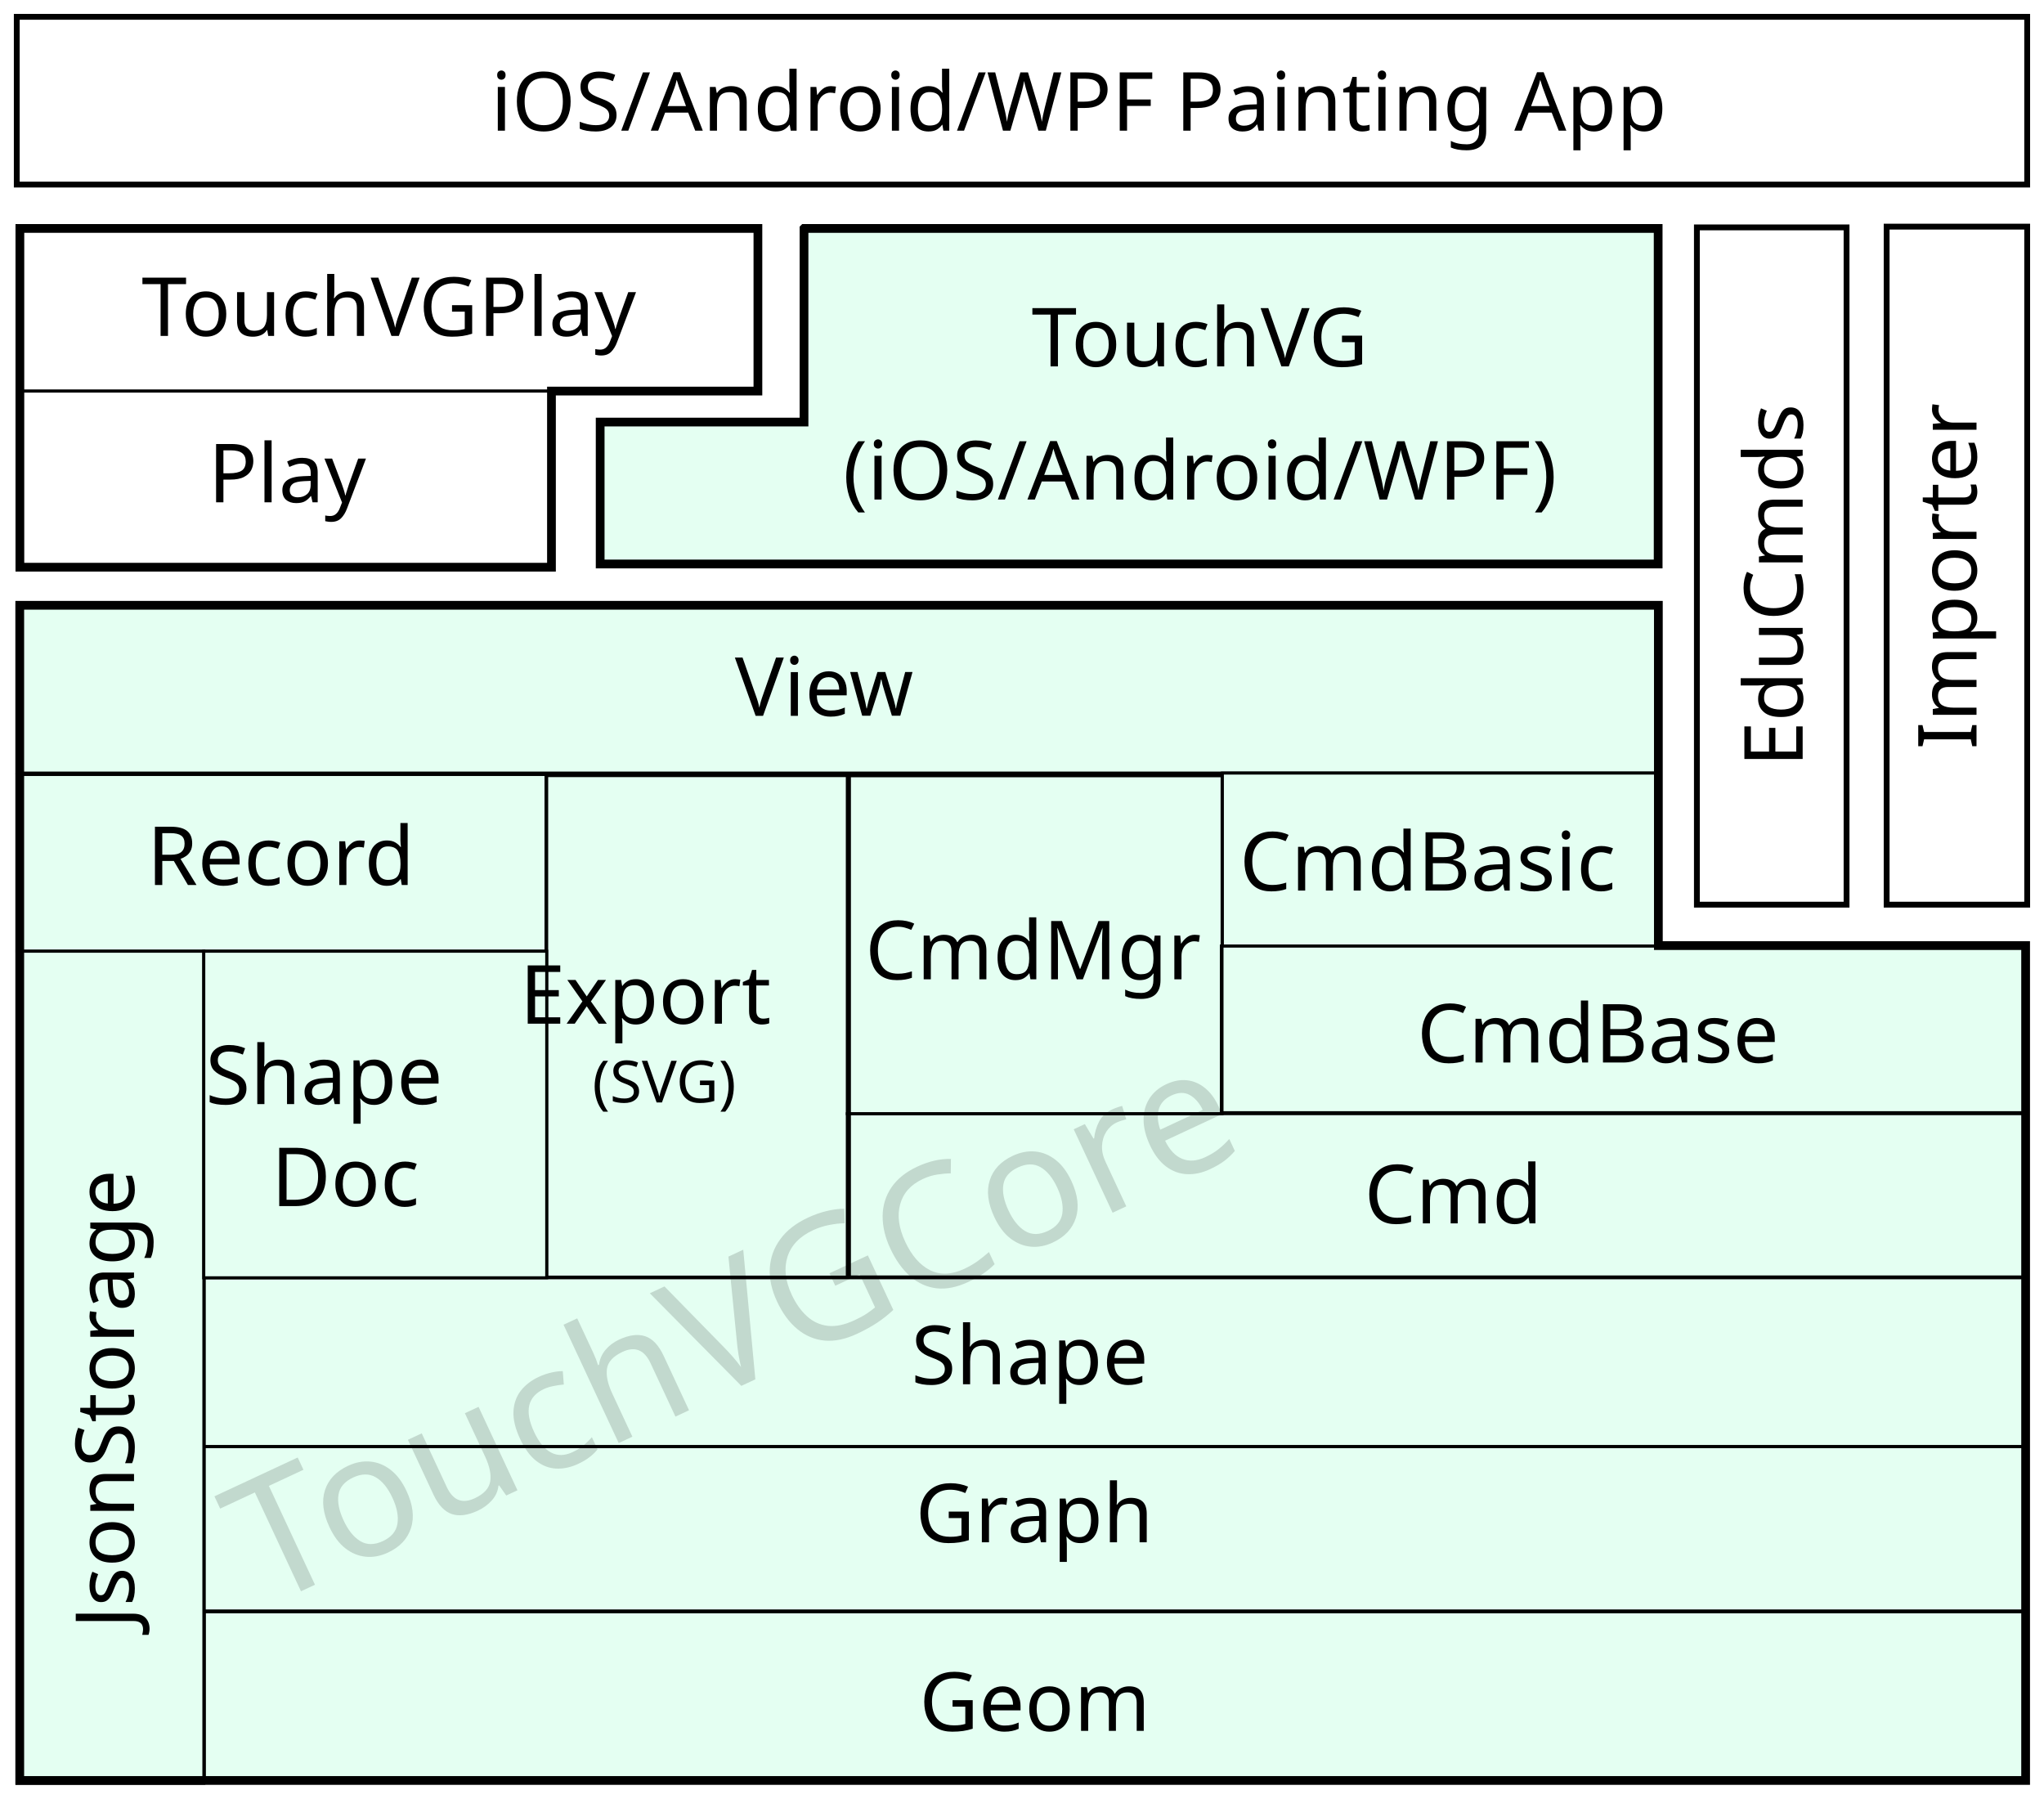
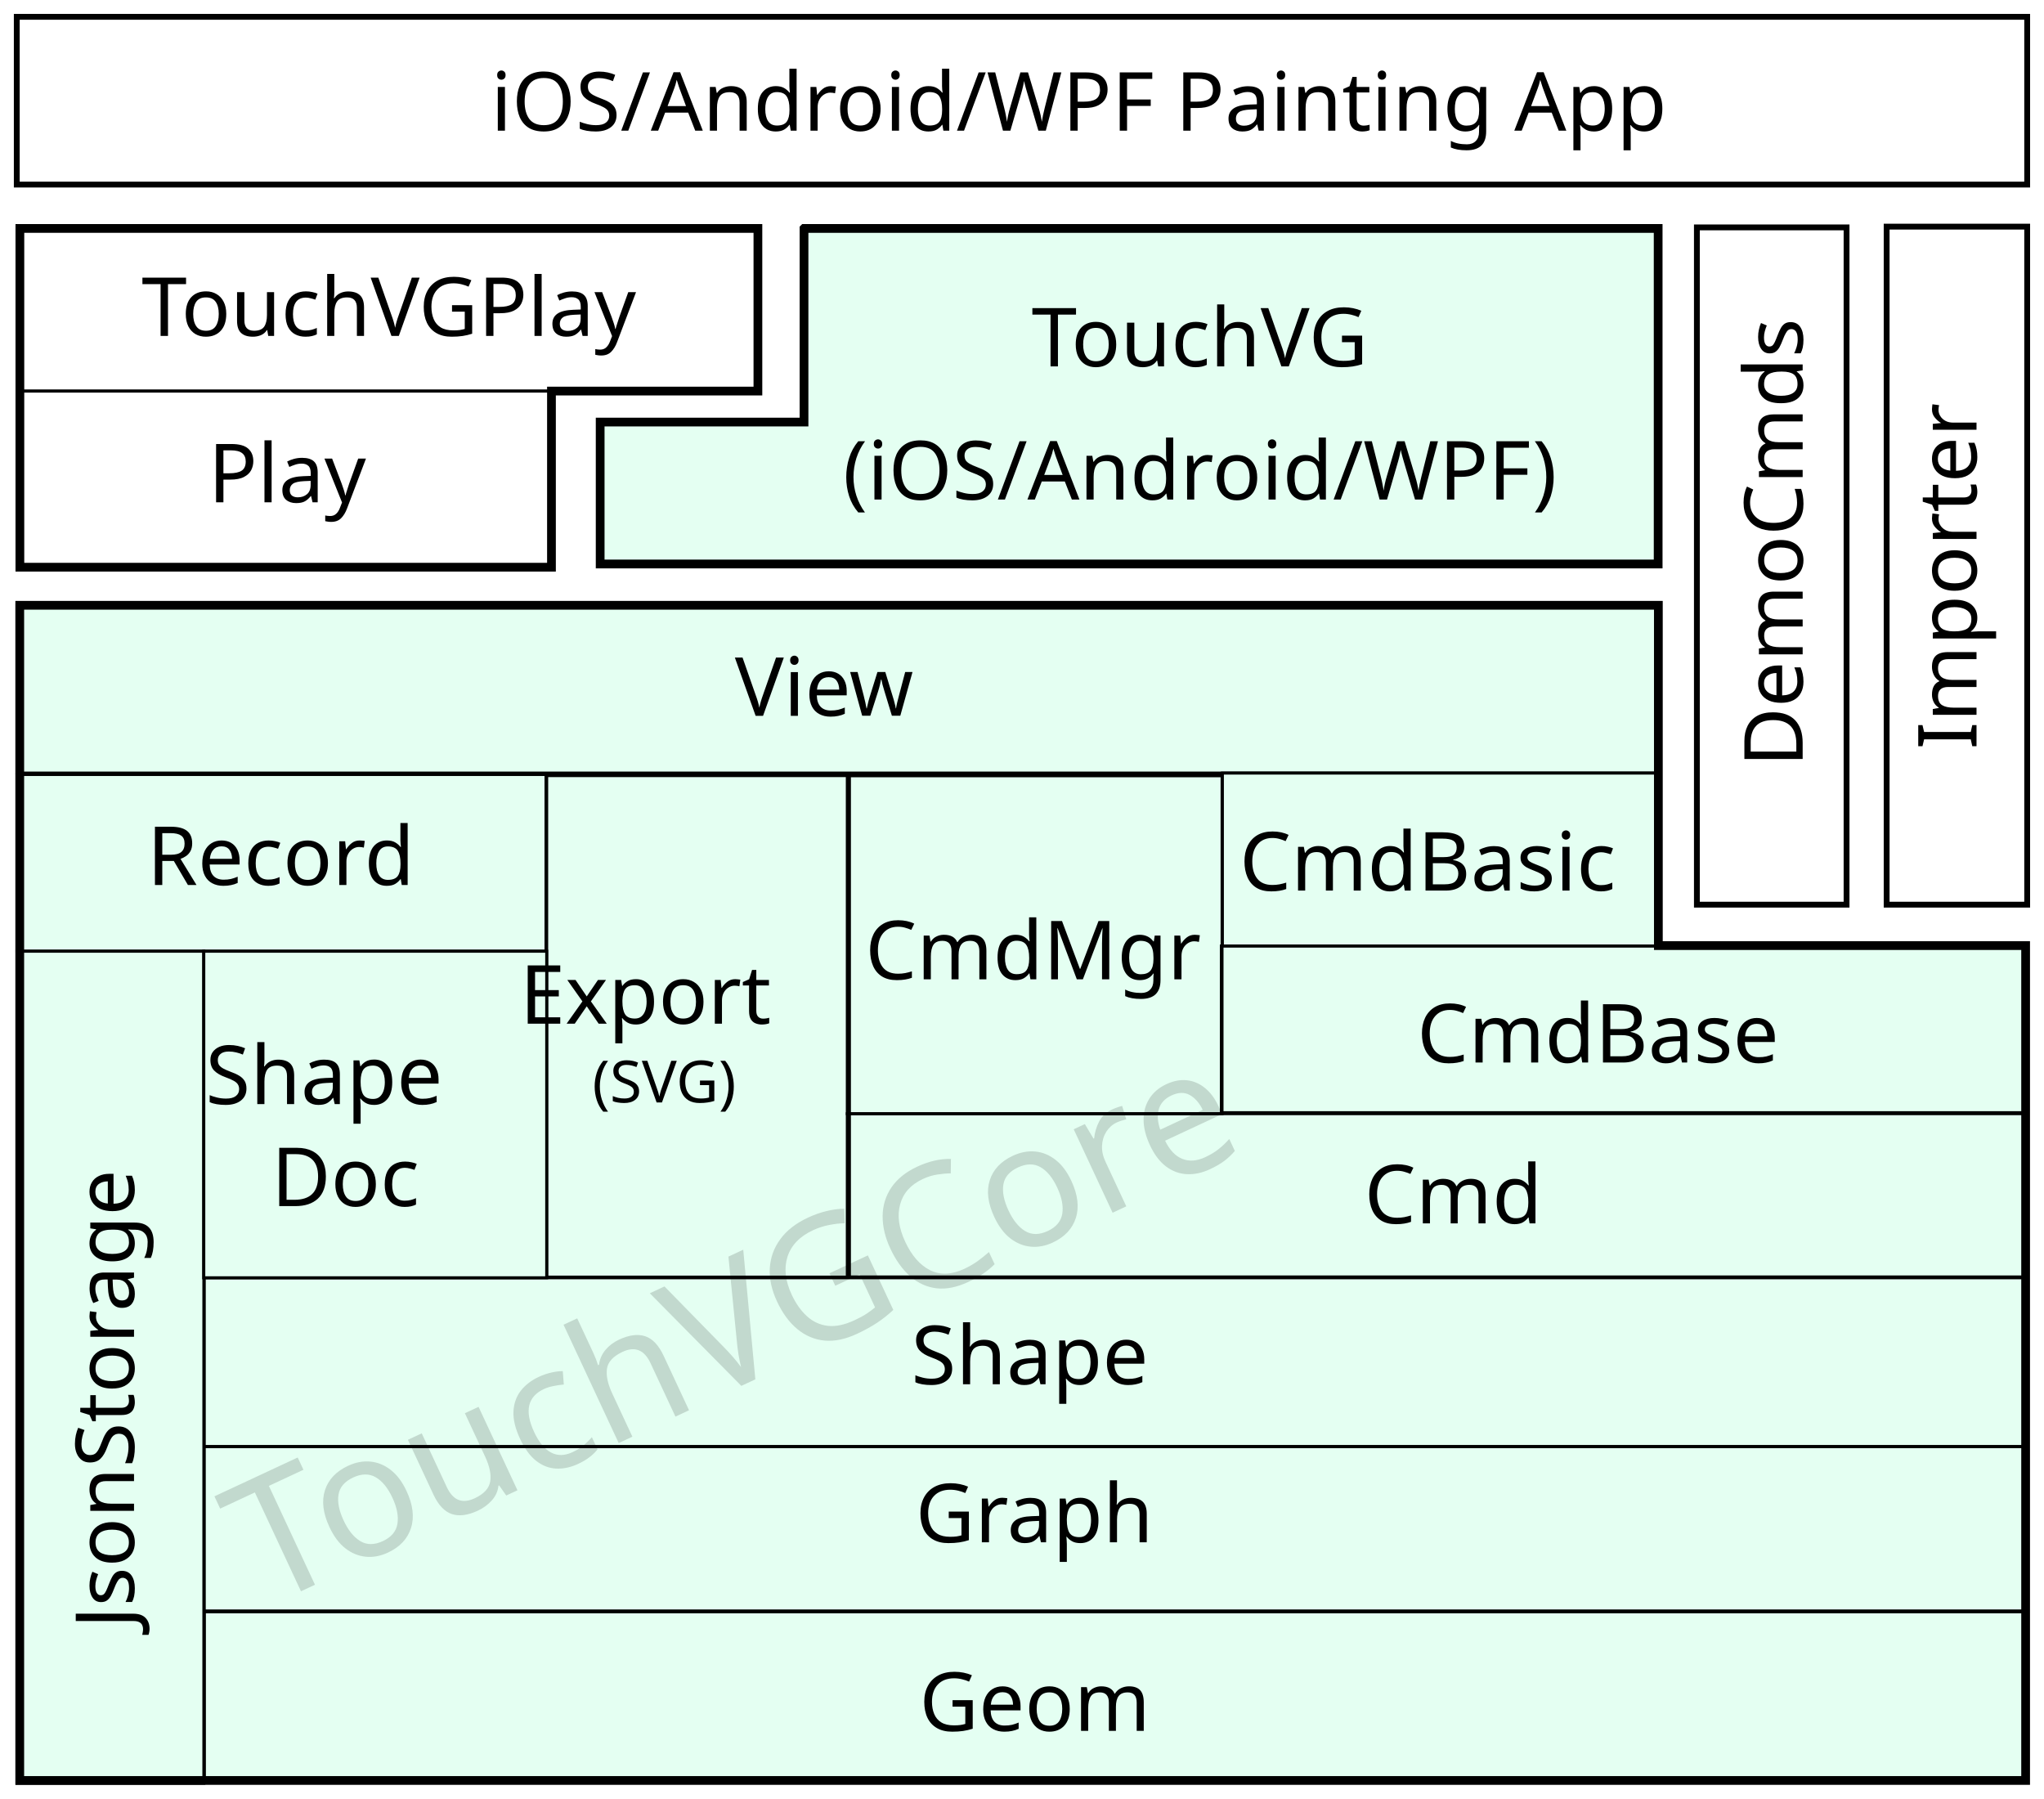
<svg xmlns="http://www.w3.org/2000/svg" version="1.0" width="441.898" height="388.812" viewBox="0 0 353.519 311.05" preserveAspectRatio="xMidYMid meet" id="svg2">
  <defs id="defs332" />
  <path style="fill:none;stroke:#000000;stroke-width:1.512;stroke-miterlimit:4;stroke-opacity:1;stroke-dasharray:none" d="m 3.438,39.504 0,25.735 0,2.386 0,30.46 91.941,0 0,-30.46 35.705,0 0,-28.122 -127.646,0 z" id="rect4063" />
  <path style="fill:#e4fff2;fill-opacity:1;stroke:#000000;stroke-width:1.512;stroke-miterlimit:4;stroke-opacity:1;stroke-dasharray:none" d="m 3.416,104.669 0,58.85 0,1.811 0,142.561 346.925,0 0,-144.372 -63.52,0 0,-58.85 -283.406,0 z" id="rect3214" />
  <rect style="fill:none;stroke:#000000;stroke-width:1.008;stroke-miterlimit:4;stroke-opacity:1;stroke-dasharray:none" id="rect4285" width="347.711" height="29.01" x="2.9" y="2.909" />
  <rect style="fill:none;stroke:#000000;stroke-width:0.504;stroke-miterlimit:4;stroke-opacity:1;stroke-dasharray:none" id="rect4287" width="127.646" height="28.118" x="3.438" y="39.506" />
  <rect style="fill:none;stroke:#000000;stroke-width:0.504;stroke-miterlimit:4;stroke-opacity:1;stroke-dasharray:none" id="rect4289" width="91.941" height="30.449" x="3.438" y="67.64" />
  <path style="fill:#e4fff2;fill-opacity:1;stroke:#000000;stroke-width:1.512;stroke-miterlimit:4;stroke-opacity:1;stroke-dasharray:none" d="m 139.058,39.506 0,33.477 -35.256,0 0,24.546 182.984,0 0,-23.657 0,-0.89 0,-33.477 -147.727,0 z" id="rect4291" />
  <rect style="fill:none;stroke:#000000;stroke-width:0.504;stroke-miterlimit:4;stroke-opacity:1;stroke-dasharray:none" id="rect4295" width="283.409" height="29.01" x="2.934" y="104.668" />
  <rect style="fill:none;stroke:#000000;stroke-width:0.504;stroke-miterlimit:4;stroke-opacity:1;stroke-dasharray:none" id="rect4297" width="91.494" height="30.561" x="2.934" y="133.94" />
  <rect style="fill:none;stroke:#000000;stroke-width:0.504;stroke-miterlimit:4;stroke-opacity:1;stroke-dasharray:none" id="rect4299" width="32.319" height="143.898" x="2.934" y="164.474" />
  <rect style="fill:none;stroke:#000000;stroke-width:0.504;stroke-miterlimit:4;stroke-opacity:1;stroke-dasharray:none" id="rect4303" width="52.359" height="86.709" x="94.559" y="134.131" ry="0" />
  <rect style="fill:none;stroke:#000000;stroke-width:0.504;stroke-miterlimit:4;stroke-opacity:1;stroke-dasharray:none" id="rect4305" width="59.333" height="56.497" x="35.226" y="164.474" />
  <rect style="fill:none;stroke:#000000;stroke-width:0.504;stroke-miterlimit:4;stroke-opacity:1;stroke-dasharray:none" id="rect4307" width="64.82" height="58.434" x="146.541" y="134.158" />
  <rect style="fill:none;stroke:#000000;stroke-width:0.504;stroke-miterlimit:4;stroke-opacity:1;stroke-dasharray:none" id="rect4309" width="74.926" height="29.903" x="211.416" y="133.679" />
  <rect style="fill:none;stroke:#000000;stroke-width:0.504;stroke-miterlimit:4;stroke-opacity:1;stroke-dasharray:none" id="rect4311" width="139.381" height="28.825" x="211.231" y="163.582" />
  <rect style="fill:none;stroke:#000000;stroke-width:0.504;stroke-miterlimit:4;stroke-opacity:1;stroke-dasharray:none" id="rect4313" width="204.07" height="28.221" x="146.541" y="192.592" />
  <rect style="fill:none;stroke:#000000;stroke-width:0.504;stroke-miterlimit:4;stroke-opacity:1;stroke-dasharray:none" id="rect4315" width="315.282" height="29.168" x="35.33" y="220.971" />
  <rect style="fill:none;stroke:#000000;stroke-width:0.504;stroke-miterlimit:4;stroke-opacity:1;stroke-dasharray:none" id="rect4317" width="315.282" height="28.564" x="35.33" y="250.166" />
  <rect style="fill:none;stroke:#000000;stroke-width:0.504;stroke-miterlimit:4;stroke-opacity:1;stroke-dasharray:none" id="rect4319" width="315.255" height="29.614" x="35.357" y="278.573" />
  <rect style="fill:none;stroke:#000000;stroke-width:1.008;stroke-miterlimit:4;stroke-opacity:1;stroke-dasharray:none" id="rect4321" width="25.886" height="117.119" x="293.484" y="39.322" />
  <rect style="fill:none;stroke:#000000;stroke-width:1.008;stroke-miterlimit:4;stroke-opacity:1;stroke-dasharray:none" id="rect4323" width="24.308" height="117.25" x="326.303" y="39.191" />
  <text xml:space="preserve" style="font-size:14.112px;font-style:normal;font-variant:normal;font-weight:normal;font-stretch:normal;text-align:start;line-height:125%;letter-spacing:0px;word-spacing:0px;writing-mode:lr-tb;text-anchor:start;fill:#000000;fill-opacity:1;stroke:none;font-family:Sans;-inkscape-font-specification:Sans" x="84.894" y="22.596" id="text3021">
    <tspan id="tspan3023" x="84.894" y="22.596">iOS/Android/WPF Painting App</tspan>
  </text>
  <text xml:space="preserve" style="font-size:14.112px;font-style:normal;font-variant:normal;font-weight:normal;font-stretch:normal;text-align:start;line-height:125%;letter-spacing:0px;word-spacing:0px;writing-mode:lr-tb;text-anchor:start;fill:#000000;fill-opacity:1;stroke:none;font-family:Sans;-inkscape-font-specification:Sans" x="24.491" y="58.086" id="text3025">
    <tspan id="tspan3027" x="24.491" y="58.086">TouchVGPlay</tspan>
  </text>
  <text xml:space="preserve" style="font-size:14.112px;font-style:normal;font-variant:normal;font-weight:normal;font-stretch:normal;text-align:start;line-height:125%;letter-spacing:0px;word-spacing:0px;writing-mode:lr-tb;text-anchor:start;fill:#000000;fill-opacity:1;stroke:none;font-family:Sans;-inkscape-font-specification:Sans" x="36.001" y="86.861" id="text3029">
    <tspan id="tspan3031" x="36.001" y="86.861">Play</tspan>
  </text>
  <text xml:space="preserve" style="font-size:14.112px;font-style:normal;font-variant:normal;font-weight:normal;font-stretch:normal;text-align:start;line-height:125%;letter-spacing:0px;word-spacing:0px;writing-mode:lr-tb;text-anchor:start;fill:#000000;fill-opacity:1;stroke:none;font-family:Sans;-inkscape-font-specification:Sans" x="178.414" y="63.361" id="text3033">
    <tspan id="tspan3035" x="178.414" y="63.361">TouchVG</tspan>
  </text>
  <text xml:space="preserve" style="font-size:14.112px;font-style:normal;font-variant:normal;font-weight:normal;font-stretch:normal;text-align:start;line-height:125%;letter-spacing:0px;word-spacing:0px;writing-mode:lr-tb;text-anchor:start;fill:#000000;fill-opacity:1;stroke:none;font-family:Sans;-inkscape-font-specification:Sans" x="145.802" y="86.381" id="text3041">
    <tspan id="tspan3043" x="145.802" y="86.381">(iOS/Android/WPF)</tspan>
  </text>
  <text xml:space="preserve" style="font-size:14.112px;font-style:normal;font-variant:normal;font-weight:normal;font-stretch:normal;text-align:start;line-height:125%;letter-spacing:0px;word-spacing:0px;writing-mode:lr-tb;text-anchor:start;fill:#000000;fill-opacity:1;stroke:none;font-family:Sans;-inkscape-font-specification:Sans" x="127.098" y="123.789" id="text3045">
    <tspan id="tspan3047" x="127.098" y="123.789">View</tspan>
  </text>
  <text xml:space="preserve" style="font-size:14.112px;font-style:normal;font-variant:normal;font-weight:normal;font-stretch:normal;text-align:start;line-height:125%;letter-spacing:0px;word-spacing:0px;writing-mode:lr-tb;text-anchor:start;fill:#000000;fill-opacity:1;stroke:none;font-family:Sans;-inkscape-font-specification:Sans" x="25.425" y="153.044" id="text3049">
    <tspan id="tspan3051" x="25.425" y="153.044">Record</tspan>
  </text>
  <text xml:space="preserve" style="font-size:14.112px;font-style:normal;font-variant:normal;font-weight:normal;font-stretch:normal;text-align:center;line-height:125%;letter-spacing:0px;word-spacing:0px;writing-mode:lr-tb;text-anchor:middle;fill:#000000;fill-opacity:1;stroke:none;font-family:Sans;-inkscape-font-specification:Sans" x="120.384" y="177.029" id="text3053">
    <tspan x="122.63" y="177.029" id="tspan3057">Export </tspan>
    <tspan x="120.384" y="190.65" id="tspan3095" style="font-size:10.08px;font-style:normal;font-variant:normal;font-weight:normal;font-stretch:normal;text-align:center;line-height:125%;writing-mode:lr-tb;text-anchor:middle;font-family:Sans;-inkscape-font-specification:Sans">(SVG)</tspan>
  </text>
  <text xml:space="preserve" style="font-size:14.112px;font-style:normal;font-variant:normal;font-weight:normal;font-stretch:normal;text-align:start;line-height:125%;letter-spacing:0px;word-spacing:0px;writing-mode:lr-tb;text-anchor:start;fill:#000000;fill-opacity:1;stroke:none;font-family:Sans;-inkscape-font-specification:Sans" x="158.999" y="299.318" id="text3059">
    <tspan id="tspan3061" x="158.999" y="299.318">Geom</tspan>
  </text>
  <text xml:space="preserve" style="font-size:14.112px;font-style:normal;font-variant:normal;font-weight:normal;font-stretch:normal;text-align:start;line-height:125%;letter-spacing:0px;word-spacing:0px;writing-mode:lr-tb;text-anchor:start;fill:#000000;fill-opacity:1;stroke:none;font-family:Sans;-inkscape-font-specification:Sans" x="158.341" y="266.706" id="text3063">
    <tspan id="tspan3065" x="158.341" y="266.706">Graph</tspan>
  </text>
  <text xml:space="preserve" style="font-size:14.112px;font-style:normal;font-variant:normal;font-weight:normal;font-stretch:normal;text-align:start;line-height:125%;letter-spacing:0px;word-spacing:0px;writing-mode:lr-tb;text-anchor:start;fill:#000000;fill-opacity:1;stroke:none;font-family:Sans;-inkscape-font-specification:Sans" x="157.601" y="239.37" id="text3067">
    <tspan id="tspan3069" x="157.601" y="239.37">Shape</tspan>
  </text>
  <text xml:space="preserve" style="font-size:14.112px;font-style:normal;font-variant:normal;font-weight:normal;font-stretch:normal;text-align:start;line-height:125%;letter-spacing:0px;word-spacing:0px;writing-mode:lr-tb;text-anchor:start;fill:#000000;fill-opacity:1;stroke:none;font-family:Sans;-inkscape-font-specification:Sans" x="235.964" y="211.554" id="text3071">
    <tspan id="tspan3073" x="235.964" y="211.554">Cmd</tspan>
  </text>
  <text xml:space="preserve" style="font-size:14.112px;font-style:normal;font-variant:normal;font-weight:normal;font-stretch:normal;text-align:start;line-height:125%;letter-spacing:0px;word-spacing:0px;writing-mode:lr-tb;text-anchor:start;fill:#000000;fill-opacity:1;stroke:none;font-family:Sans;-inkscape-font-specification:Sans" x="245.076" y="183.738" id="text3075">
    <tspan id="tspan3077" x="245.076" y="183.738">CmdBase</tspan>
  </text>
  <text xml:space="preserve" style="font-size:14.112px;font-style:normal;font-variant:normal;font-weight:normal;font-stretch:normal;text-align:start;line-height:125%;letter-spacing:0px;word-spacing:0px;writing-mode:lr-tb;text-anchor:start;fill:#000000;fill-opacity:1;stroke:none;font-family:Sans;-inkscape-font-specification:Sans" x="149.638" y="169.35" id="text3079">
    <tspan id="tspan3081" x="149.638" y="169.35">CmdMgr</tspan>
  </text>
  <text xml:space="preserve" style="font-size:14.112px;font-style:normal;font-variant:normal;font-weight:normal;font-stretch:normal;text-align:start;line-height:125%;letter-spacing:0px;word-spacing:0px;writing-mode:lr-tb;text-anchor:start;fill:#000000;fill-opacity:1;stroke:none;font-family:Sans;-inkscape-font-specification:Sans" x="214.383" y="154.003" id="text3083">
    <tspan id="tspan3085" x="214.383" y="154.003">CmdBasic</tspan>
  </text>
  <text xml:space="preserve" style="font-size:14.112px;font-style:normal;font-variant:normal;font-weight:normal;font-stretch:normal;text-align:center;line-height:125%;letter-spacing:0px;word-spacing:0px;writing-mode:lr-tb;text-anchor:middle;fill:#000000;fill-opacity:1;stroke:none;font-family:Sans;-inkscape-font-specification:Sans" x="65.231" y="190.931" id="text3087">
    <tspan id="tspan3089" x="65.231" y="190.931" style="font-size:14.112px;font-style:normal;font-variant:normal;font-weight:normal;font-stretch:normal;text-align:center;line-height:125%;writing-mode:lr-tb;text-anchor:middle;font-family:Sans;-inkscape-font-specification:Sans">Shape</tspan>
    <tspan x="65.231" y="208.571" id="tspan3091" style="font-size:14.112px;font-style:normal;font-variant:normal;font-weight:normal;font-stretch:normal;text-align:center;line-height:125%;writing-mode:lr-tb;text-anchor:middle;font-family:Sans;-inkscape-font-specification:Sans">Doc</tspan>
  </text>
  <text xml:space="preserve" style="font-size:14.112px;font-style:normal;font-variant:normal;font-weight:normal;font-stretch:normal;text-align:start;line-height:125%;letter-spacing:0px;word-spacing:0px;writing-mode:lr-tb;text-anchor:start;fill:#000000;fill-opacity:1;stroke:none;font-family:Sans;-inkscape-font-specification:Sans" x="-281.617" y="23.18" id="text3097" transform="matrix(0,-1,1,0,0,0)">
    <tspan id="tspan3099" x="-281.617" y="23.18">JsonStorage</tspan>
  </text>
  <text xml:space="preserve" style="font-size:14.112px;font-style:normal;font-variant:normal;font-weight:normal;font-stretch:normal;text-align:start;line-height:125%;letter-spacing:0px;word-spacing:0px;writing-mode:lr-tb;text-anchor:start;fill:#000000;fill-opacity:1;stroke:none;font-family:Sans;-inkscape-font-specification:Sans" x="-132.619" y="311.778" id="text3101" transform="matrix(0,-1,1,0,0,0)">
-     <tspan id="tspan3103" x="-132.619" y="311.778">EduCmds</tspan>
+     <tspan id="tspan3103" x="-132.619" y="311.778">DemoCmds</tspan>
  </text>
  <text xml:space="preserve" style="font-size:14.112px;font-style:normal;font-variant:normal;font-weight:normal;font-stretch:normal;text-align:start;line-height:125%;letter-spacing:0px;word-spacing:0px;writing-mode:lr-tb;text-anchor:start;fill:#000000;fill-opacity:1;stroke:none;font-family:Sans;-inkscape-font-specification:Sans" x="-129.596" y="341.847" id="text3105" transform="matrix(0,-1,1,0,0,0)">
    <tspan id="tspan3107" x="-129.596" y="341.847">Importer</tspan>
  </text>
  <text xml:space="preserve" style="font-size:24.755px;font-style:normal;font-weight:normal;line-height:125%;letter-spacing:0px;word-spacing:0px;opacity:0.15;fill:#000000;fill-opacity:1;stroke:none;font-family:Sans" x="-76.039" y="271.387" id="text4068" transform="matrix(0.9063078,-0.4226183,0.4226183,0.9063078,0,0)">
    <tspan id="tspan4070" x="-76.039" y="271.387" style="font-size:29.706px;font-style:normal;font-variant:normal;font-weight:normal;font-stretch:normal;text-align:start;line-height:125%;writing-mode:lr-tb;text-anchor:start;font-family:Sans;-inkscape-font-specification:Sans">TouchVGCore</tspan>
  </text>
</svg>
